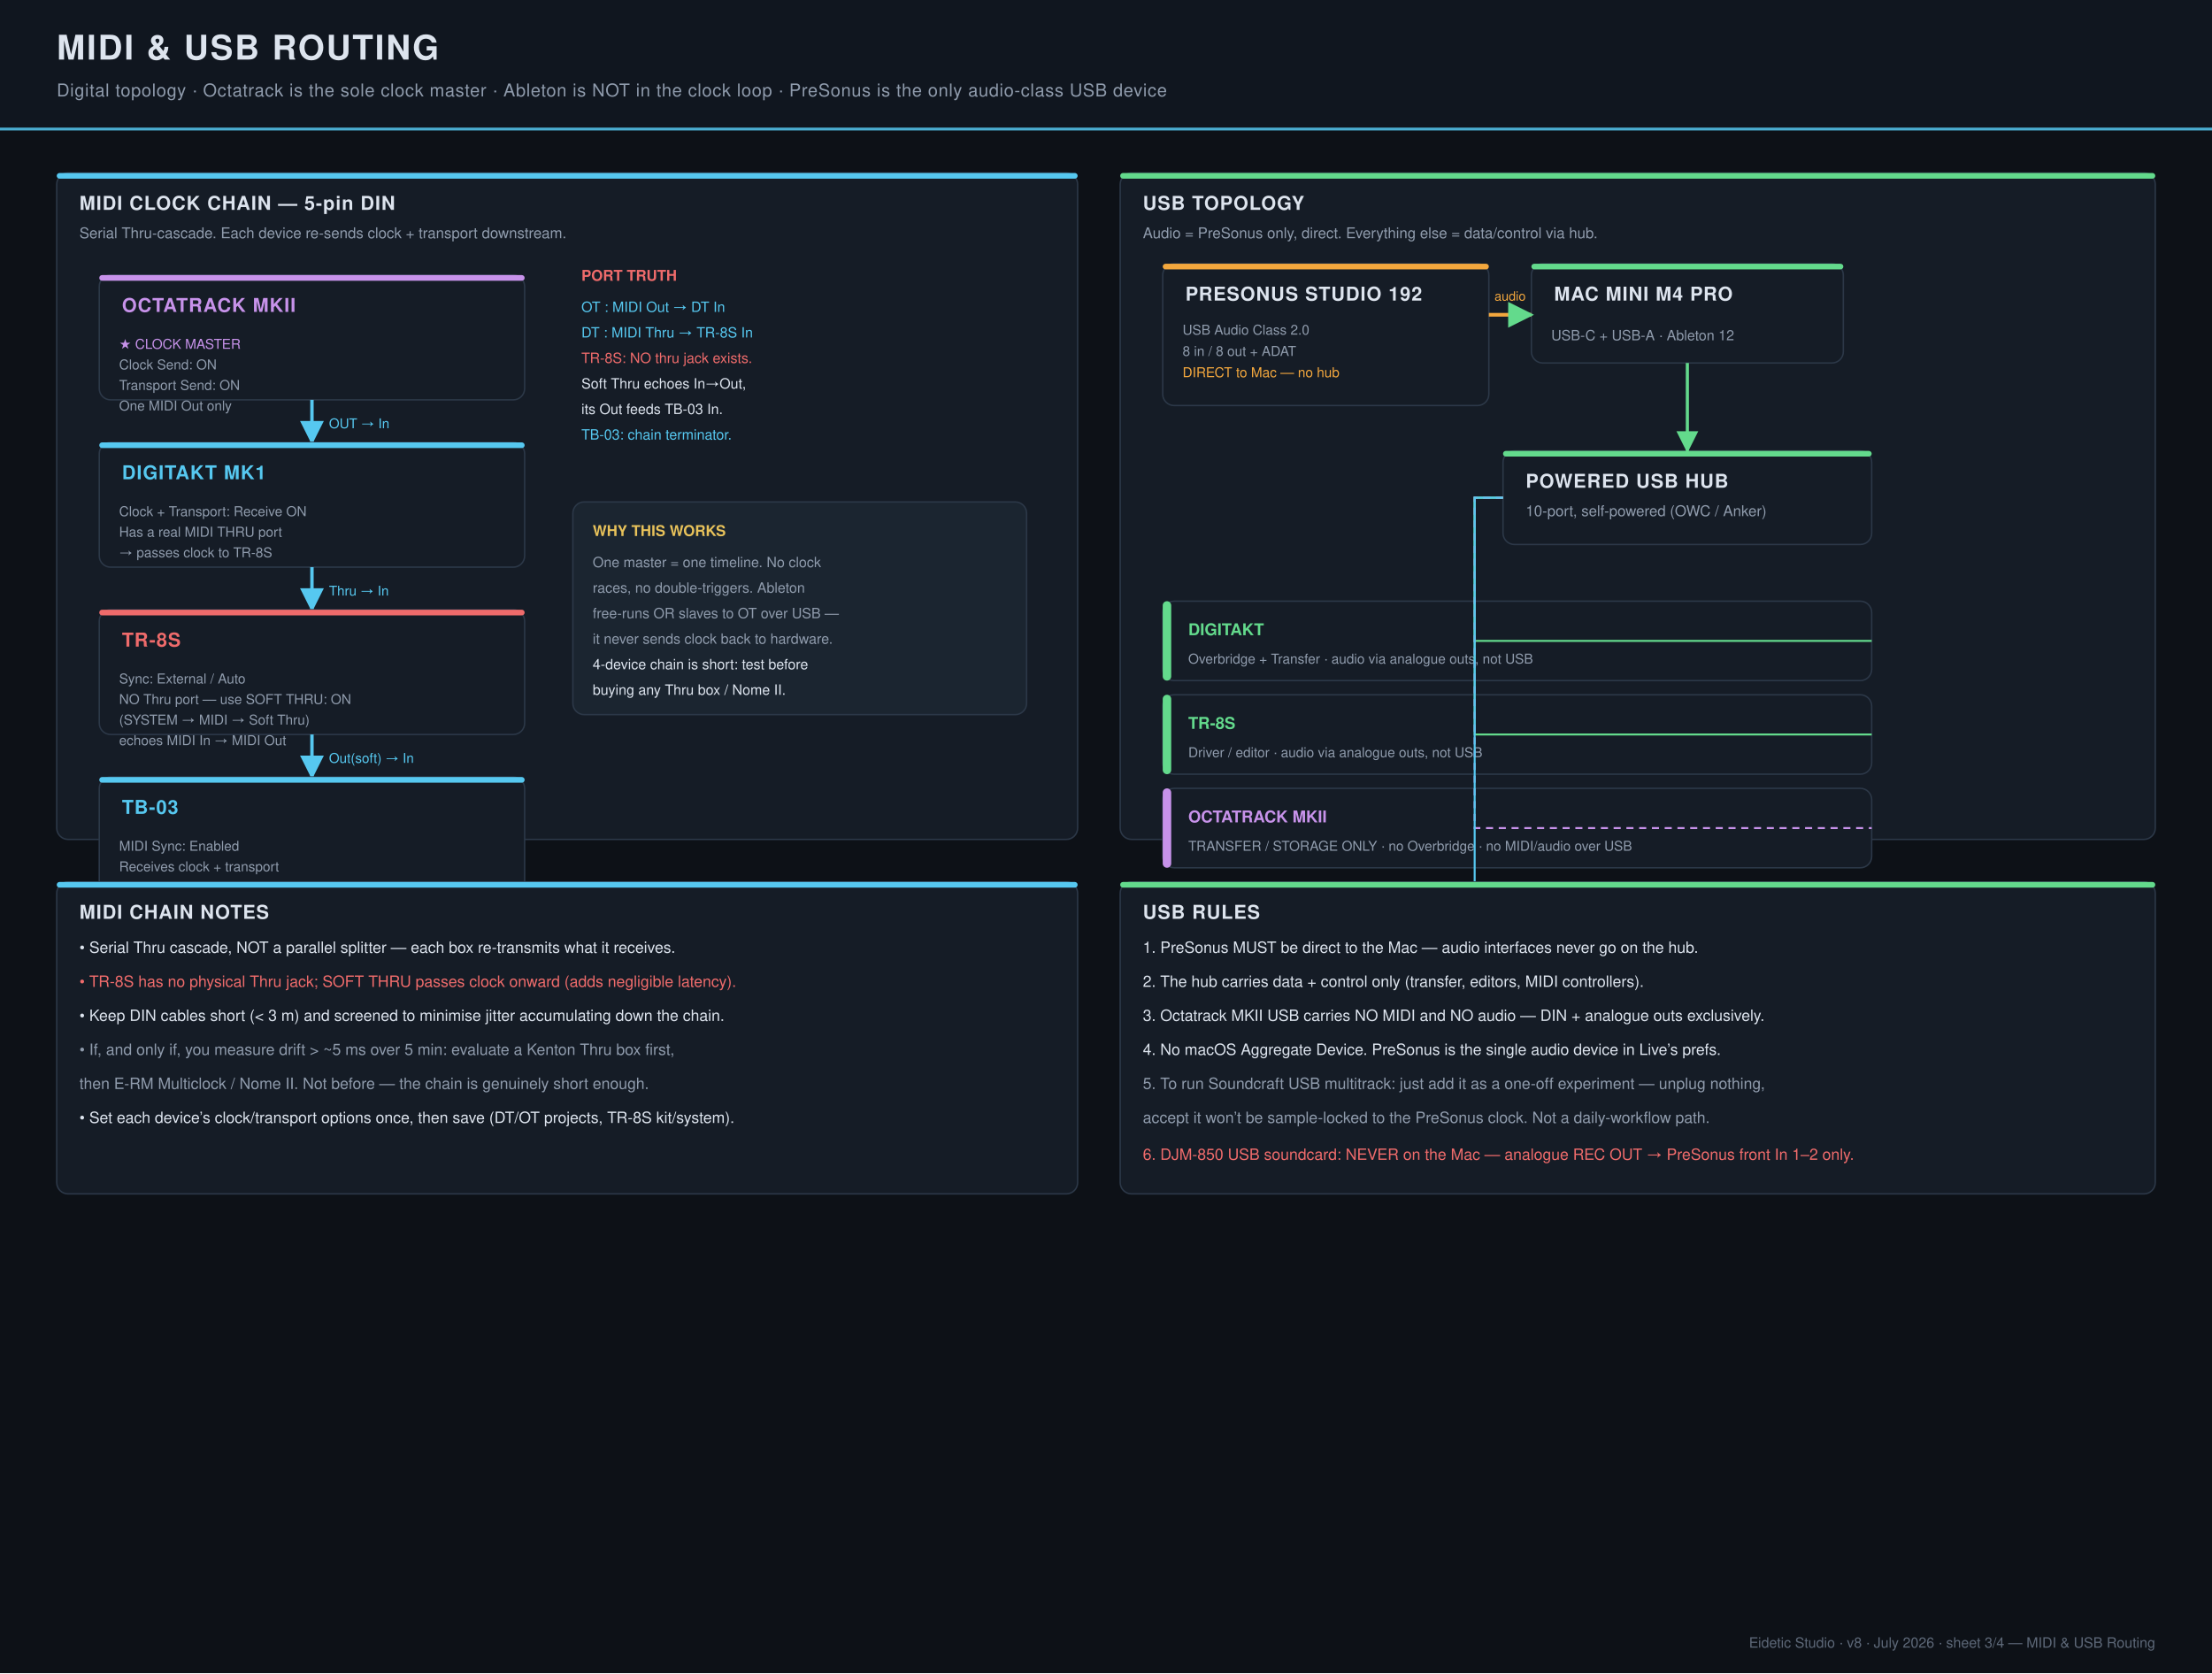
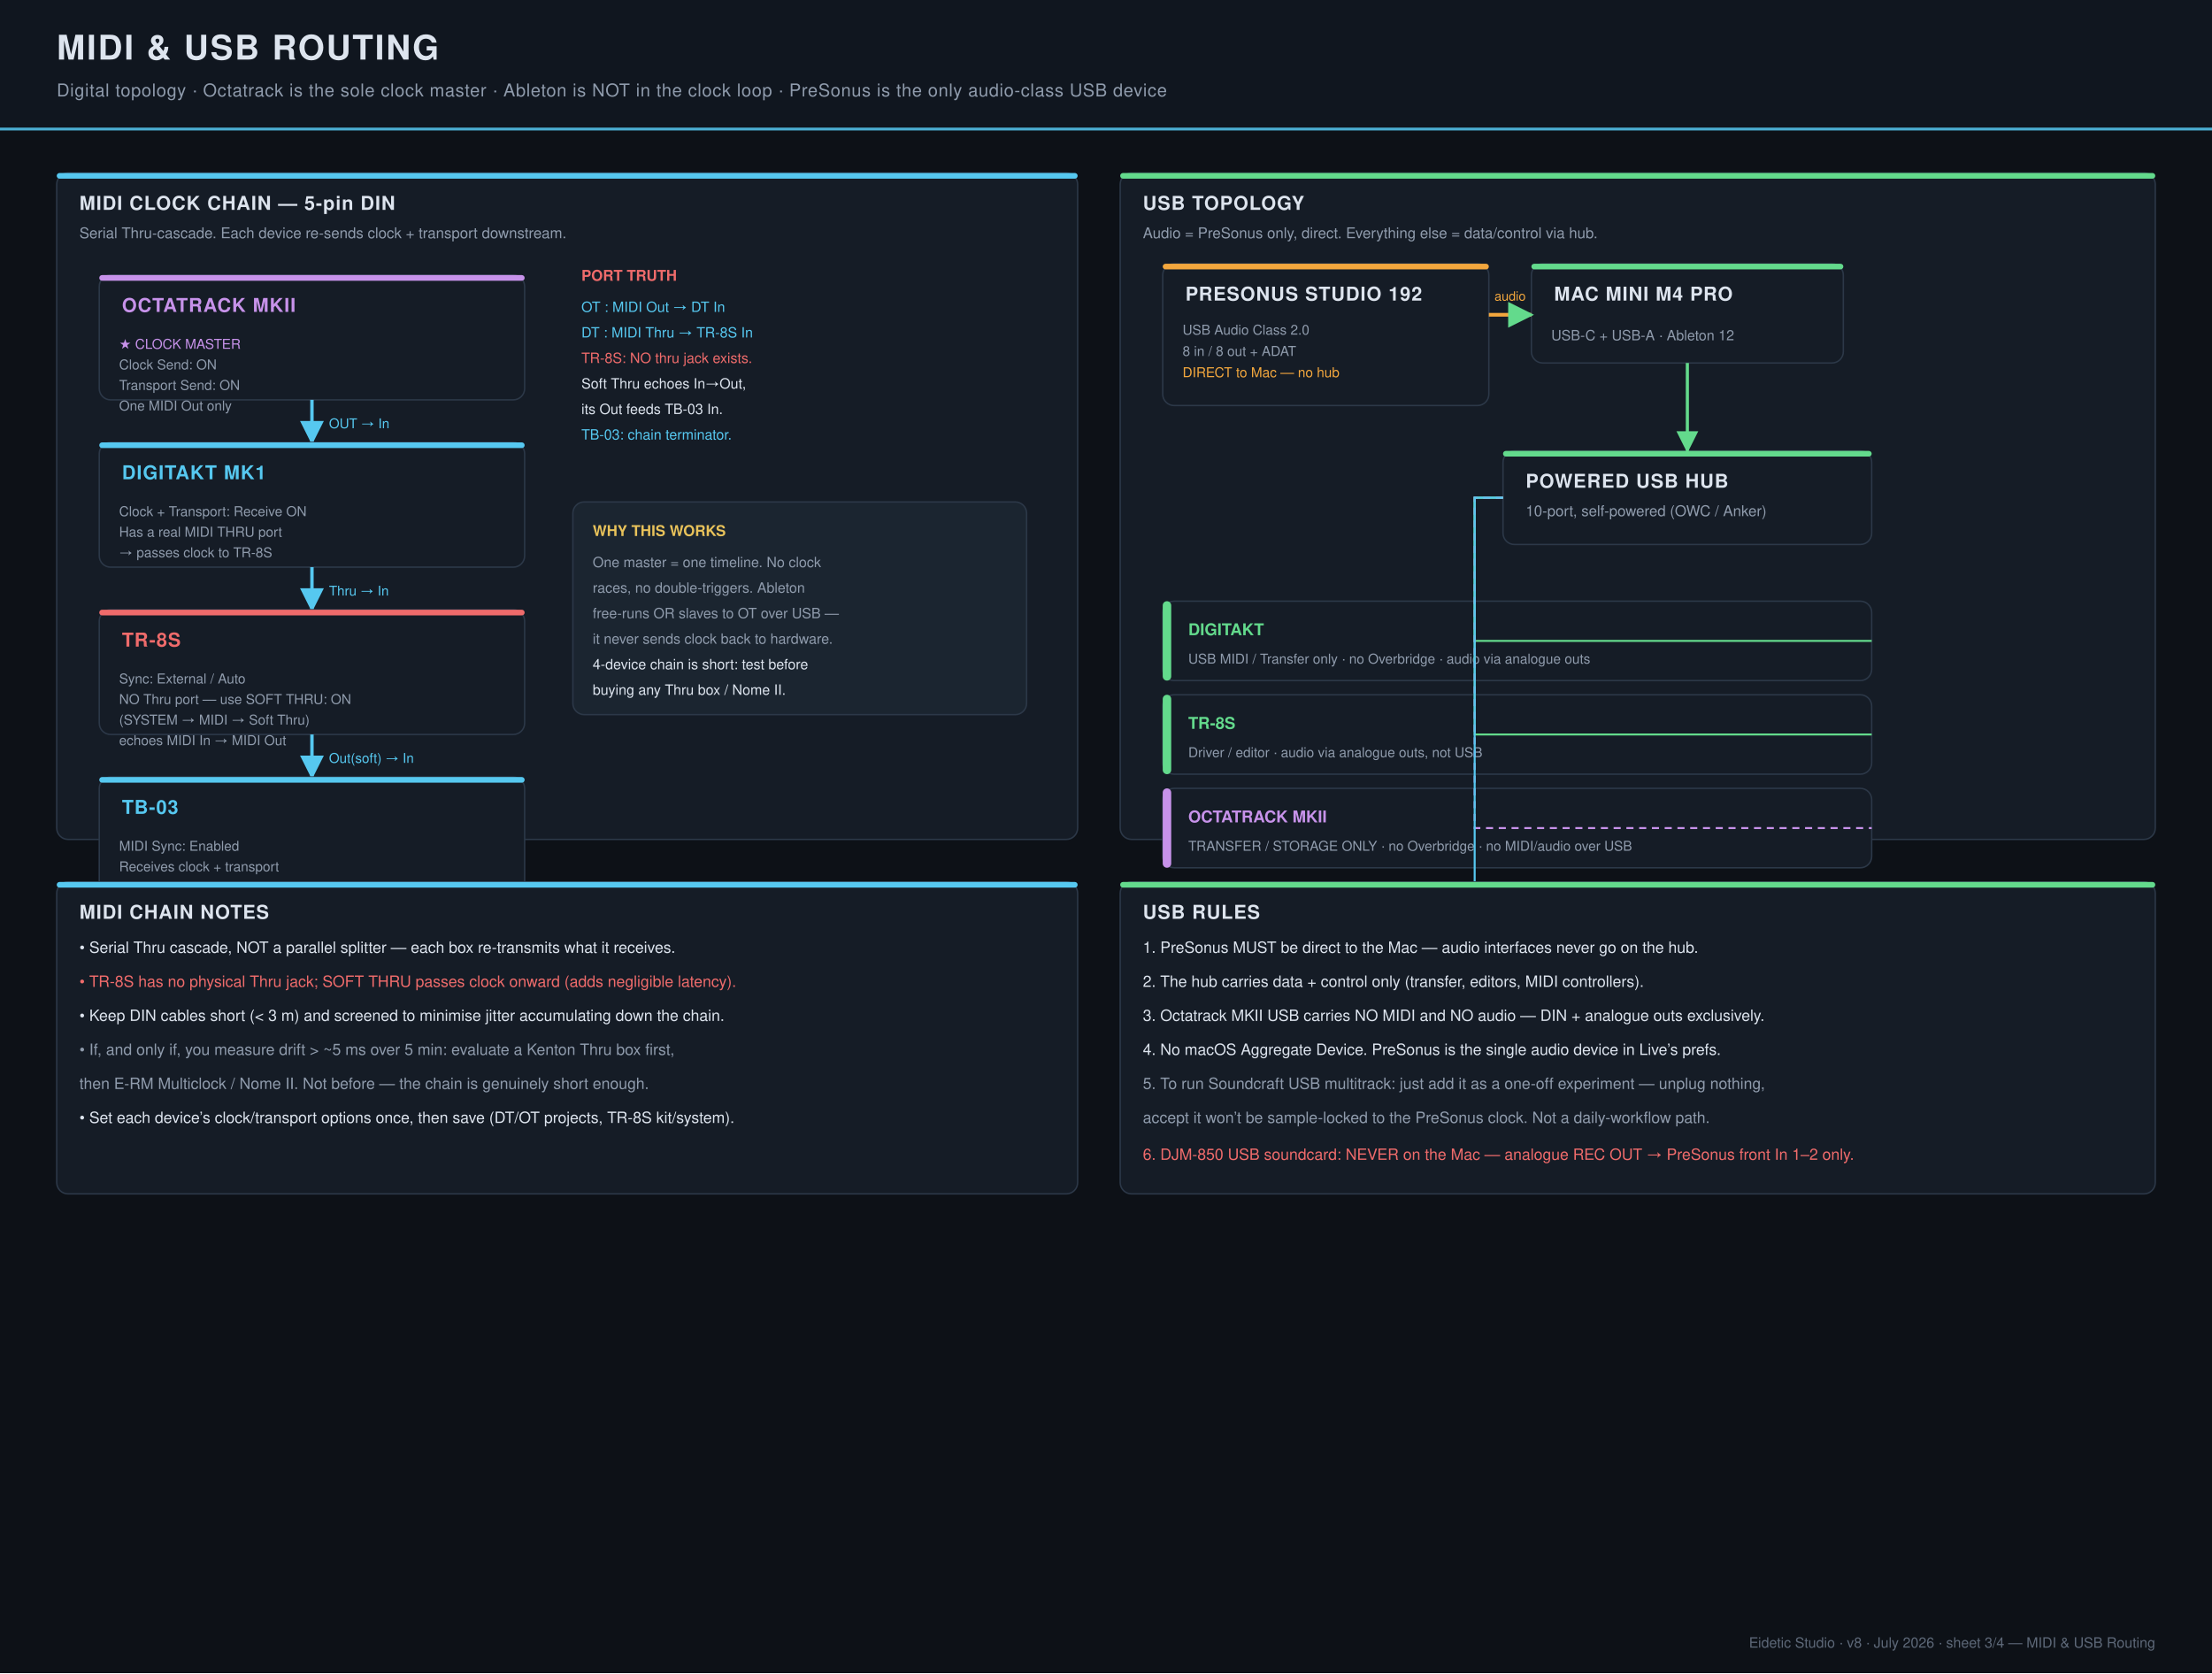
<svg xmlns="http://www.w3.org/2000/svg" width="1560" height="1180" viewBox="0 0 1560 1180" font-family="Helvetica, Arial, sans-serif">
  <rect width="1560" height="1180" fill="#0d1117" />
  <defs>
    <marker id="ah-audio" viewBox="0 0 10 10" refX="9" refY="5" markerWidth="7" markerHeight="7" orient="auto-start-reverse">
      <path d="M0 0 L10 5 L0 10 z" fill="#f3a73d" />
    </marker>
    <marker id="ah-midi" viewBox="0 0 10 10" refX="9" refY="5" markerWidth="7" markerHeight="7" orient="auto-start-reverse">
      <path d="M0 0 L10 5 L0 10 z" fill="#56c8f0" />
    </marker>
    <marker id="ah-usb" viewBox="0 0 10 10" refX="9" refY="5" markerWidth="7" markerHeight="7" orient="auto-start-reverse">
      <path d="M0 0 L10 5 L0 10 z" fill="#63da8c" />
    </marker>
    <marker id="ah-mut" viewBox="0 0 10 10" refX="9" refY="5" markerWidth="7" markerHeight="7" orient="auto-start-reverse">
      <path d="M0 0 L10 5 L0 10 z" fill="#8f9bac" />
    </marker>
    <marker id="ah-warn" viewBox="0 0 10 10" refX="9" refY="5" markerWidth="7" markerHeight="7" orient="auto-start-reverse">
      <path d="M0 0 L10 5 L0 10 z" fill="#ef6b6b" />
    </marker>
    <marker id="ah-master" viewBox="0 0 10 10" refX="9" refY="5" markerWidth="7" markerHeight="7" orient="auto-start-reverse">
      <path d="M0 0 L10 5 L0 10 z" fill="#c792ea" />
    </marker>
  </defs>
  <rect x="0" y="0" width="1560" height="92" fill="#10161f" />
  <rect x="0" y="90" width="1560" height="2" fill="#56c8f0" opacity="0.85" />
  <text x="40" y="42" font-size="24" fill="#dde4ee" font-weight="bold" text-anchor="start" font-family="Helvetica, Arial, sans-serif" letter-spacing="1.2" opacity="1">MIDI &amp; USB ROUTING</text>
  <text x="40" y="68" font-size="12.5" fill="#8f9bac" font-weight="normal" text-anchor="start" font-family="Helvetica, Arial, sans-serif" letter-spacing="0.4" opacity="1">Digital topology · Octatrack is the sole clock master · Ableton is NOT in the clock loop · PreSonus is the only audio-class USB device</text>
  <rect x="40" y="122" width="720" height="470" rx="8" fill="#151c26" stroke="#2c3848" stroke-width="1" opacity="1" />
  <rect x="40" y="122" width="720" height="4" rx="2" fill="#56c8f0" />
  <text x="56" y="148" font-size="13.5" fill="#dde4ee" font-weight="bold" text-anchor="start" font-family="Helvetica, Arial, sans-serif" letter-spacing="0.6" opacity="1">MIDI CLOCK CHAIN — 5-pin DIN</text>
  <text x="56" y="168" font-size="10.5" fill="#8f9bac" font-weight="normal" text-anchor="start" font-family="Helvetica, Arial, sans-serif" opacity="1">Serial Thru-cascade. Each device re-sends clock + transport downstream.</text>
  <rect x="70" y="194" width="300" height="88" rx="8" fill="#151c26" stroke="#2c3848" stroke-width="1" opacity="1" />
  <rect x="70" y="194" width="300" height="4" rx="2" fill="#c792ea" />
  <text x="86" y="220" font-size="13.5" fill="#c792ea" font-weight="bold" text-anchor="start" font-family="Helvetica, Arial, sans-serif" letter-spacing="0.6" opacity="1">OCTATRACK MKII</text>
  <text x="84" y="246" font-size="9.6" fill="#c792ea" font-weight="normal" text-anchor="start" font-family="Helvetica, Arial, sans-serif" opacity="1">★ CLOCK MASTER</text>
  <text x="84" y="260.5" font-size="9.6" fill="#8f9bac" font-weight="normal" text-anchor="start" font-family="Helvetica, Arial, sans-serif" opacity="1">Clock Send: ON</text>
  <text x="84" y="275.0" font-size="9.6" fill="#8f9bac" font-weight="normal" text-anchor="start" font-family="Helvetica, Arial, sans-serif" opacity="1">Transport Send: ON</text>
  <text x="84" y="289.5" font-size="9.6" fill="#8f9bac" font-weight="normal" text-anchor="start" font-family="Helvetica, Arial, sans-serif" opacity="1">One MIDI Out only</text>
  <line x1="220.0" y1="282" x2="220.0" y2="312" stroke="#56c8f0" stroke-width="2.4" marker-end="url(#ah-midi)" />
  <text x="232.0" y="302" font-size="9.5" fill="#56c8f0" font-weight="normal" text-anchor="start" font-family="Helvetica, Arial, sans-serif" opacity="1">OUT → In</text>
  <rect x="70" y="312" width="300" height="88" rx="8" fill="#151c26" stroke="#2c3848" stroke-width="1" opacity="1" />
  <rect x="70" y="312" width="300" height="4" rx="2" fill="#56c8f0" />
  <text x="86" y="338" font-size="13.5" fill="#56c8f0" font-weight="bold" text-anchor="start" font-family="Helvetica, Arial, sans-serif" letter-spacing="0.6" opacity="1">DIGITAKT MK1</text>
  <text x="84" y="364" font-size="9.6" fill="#8f9bac" font-weight="normal" text-anchor="start" font-family="Helvetica, Arial, sans-serif" opacity="1">Clock + Transport: Receive ON</text>
  <text x="84" y="378.5" font-size="9.6" fill="#8f9bac" font-weight="normal" text-anchor="start" font-family="Helvetica, Arial, sans-serif" opacity="1">Has a real MIDI THRU port</text>
  <text x="84" y="393.0" font-size="9.6" fill="#8f9bac" font-weight="normal" text-anchor="start" font-family="Helvetica, Arial, sans-serif" opacity="1">→ passes clock to TR-8S</text>
  <line x1="220.0" y1="400" x2="220.0" y2="430" stroke="#56c8f0" stroke-width="2.4" marker-end="url(#ah-midi)" />
  <text x="232.0" y="420" font-size="9.5" fill="#56c8f0" font-weight="normal" text-anchor="start" font-family="Helvetica, Arial, sans-serif" opacity="1">Thru → In</text>
  <rect x="70" y="430" width="300" height="88" rx="8" fill="#151c26" stroke="#2c3848" stroke-width="1" opacity="1" />
  <rect x="70" y="430" width="300" height="4" rx="2" fill="#ef6b6b" />
  <text x="86" y="456" font-size="13.5" fill="#ef6b6b" font-weight="bold" text-anchor="start" font-family="Helvetica, Arial, sans-serif" letter-spacing="0.6" opacity="1">TR-8S</text>
  <text x="84" y="482" font-size="9.6" fill="#8f9bac" font-weight="normal" text-anchor="start" font-family="Helvetica, Arial, sans-serif" opacity="1">Sync: External / Auto</text>
  <text x="84" y="496.5" font-size="9.6" fill="#8f9bac" font-weight="normal" text-anchor="start" font-family="Helvetica, Arial, sans-serif" opacity="1">NO Thru port — use SOFT THRU: ON</text>
  <text x="84" y="511.0" font-size="9.6" fill="#8f9bac" font-weight="normal" text-anchor="start" font-family="Helvetica, Arial, sans-serif" opacity="1">(SYSTEM → MIDI → Soft Thru)</text>
  <text x="84" y="525.5" font-size="9.6" fill="#8f9bac" font-weight="normal" text-anchor="start" font-family="Helvetica, Arial, sans-serif" opacity="1">echoes MIDI In → MIDI Out</text>
  <line x1="220.0" y1="518" x2="220.0" y2="548" stroke="#56c8f0" stroke-width="2.4" marker-end="url(#ah-midi)" />
  <text x="232.0" y="538" font-size="9.5" fill="#56c8f0" font-weight="normal" text-anchor="start" font-family="Helvetica, Arial, sans-serif" opacity="1">Out(soft) → In</text>
  <rect x="70" y="548" width="300" height="88" rx="8" fill="#151c26" stroke="#2c3848" stroke-width="1" opacity="1" />
  <rect x="70" y="548" width="300" height="4" rx="2" fill="#56c8f0" />
  <text x="86" y="574" font-size="13.5" fill="#56c8f0" font-weight="bold" text-anchor="start" font-family="Helvetica, Arial, sans-serif" letter-spacing="0.6" opacity="1">TB-03</text>
  <text x="84" y="600" font-size="9.6" fill="#8f9bac" font-weight="normal" text-anchor="start" font-family="Helvetica, Arial, sans-serif" opacity="1">MIDI Sync: Enabled</text>
  <text x="84" y="614.5" font-size="9.6" fill="#8f9bac" font-weight="normal" text-anchor="start" font-family="Helvetica, Arial, sans-serif" opacity="1">Receives clock + transport</text>
  <text x="84" y="629.0" font-size="9.6" fill="#8f9bac" font-weight="normal" text-anchor="start" font-family="Helvetica, Arial, sans-serif" opacity="1">End of chain — no Thru needed</text>
  <text x="410" y="198" font-size="10.5" fill="#ef6b6b" font-weight="bold" text-anchor="start" font-family="Helvetica, Arial, sans-serif" opacity="1">PORT TRUTH</text>
  <text x="410" y="220" font-size="10" fill="#56c8f0" font-weight="normal" text-anchor="start" font-family="Helvetica, Arial, sans-serif" opacity="1">OT  : MIDI Out  → DT In</text>
  <text x="410" y="238" font-size="10" fill="#56c8f0" font-weight="normal" text-anchor="start" font-family="Helvetica, Arial, sans-serif" opacity="1">DT  : MIDI Thru → TR-8S In</text>
  <text x="410" y="256" font-size="10" fill="#ef6b6b" font-weight="normal" text-anchor="start" font-family="Helvetica, Arial, sans-serif" opacity="1">TR-8S: NO thru jack exists.</text>
  <text x="410" y="274" font-size="10" fill="#dde4ee" font-weight="normal" text-anchor="start" font-family="Helvetica, Arial, sans-serif" opacity="1">       Soft Thru echoes In→Out,</text>
  <text x="410" y="292" font-size="10" fill="#dde4ee" font-weight="normal" text-anchor="start" font-family="Helvetica, Arial, sans-serif" opacity="1">       its Out feeds TB-03 In.</text>
  <text x="410" y="310" font-size="10" fill="#56c8f0" font-weight="normal" text-anchor="start" font-family="Helvetica, Arial, sans-serif" opacity="1">TB-03: chain terminator.</text>
  <rect x="404" y="354" width="320" height="150" rx="8" fill="#1b2530" stroke="#2c3848" stroke-width="1" opacity="1" />
  <text x="418" y="378" font-size="10.5" fill="#e8c25a" font-weight="bold" text-anchor="start" font-family="Helvetica, Arial, sans-serif" opacity="1">WHY THIS WORKS</text>
  <text x="418" y="400" font-size="10" fill="#8f9bac" font-weight="normal" text-anchor="start" font-family="Helvetica, Arial, sans-serif" opacity="1">One master = one timeline. No clock</text>
  <text x="418" y="418" font-size="10" fill="#8f9bac" font-weight="normal" text-anchor="start" font-family="Helvetica, Arial, sans-serif" opacity="1">races, no double-triggers. Ableton</text>
  <text x="418" y="436" font-size="10" fill="#8f9bac" font-weight="normal" text-anchor="start" font-family="Helvetica, Arial, sans-serif" opacity="1">free-runs OR slaves to OT over USB —</text>
  <text x="418" y="454" font-size="10" fill="#8f9bac" font-weight="normal" text-anchor="start" font-family="Helvetica, Arial, sans-serif" opacity="1">it never sends clock back to hardware.</text>
  <text x="418" y="472" font-size="10" fill="#dde4ee" font-weight="normal" text-anchor="start" font-family="Helvetica, Arial, sans-serif" opacity="1">4-device chain is short: test before</text>
  <text x="418" y="490" font-size="10" fill="#dde4ee" font-weight="normal" text-anchor="start" font-family="Helvetica, Arial, sans-serif" opacity="1">buying any Thru box / Nome II.</text>
  <rect x="790" y="122" width="730" height="470" rx="8" fill="#151c26" stroke="#2c3848" stroke-width="1" opacity="1" />
  <rect x="790" y="122" width="730" height="4" rx="2" fill="#63da8c" />
  <text x="806" y="148" font-size="13.5" fill="#dde4ee" font-weight="bold" text-anchor="start" font-family="Helvetica, Arial, sans-serif" letter-spacing="0.6" opacity="1">USB TOPOLOGY</text>
  <text x="806" y="168" font-size="10.5" fill="#8f9bac" font-weight="normal" text-anchor="start" font-family="Helvetica, Arial, sans-serif" opacity="1">Audio = PreSonus only, direct. Everything else = data/control via hub.</text>
  <rect x="1080" y="186" width="220" height="70" rx="8" fill="#151c26" stroke="#2c3848" stroke-width="1" opacity="1" />
  <rect x="1080" y="186" width="220" height="4" rx="2" fill="#63da8c" />
  <text x="1096" y="212" font-size="13.5" fill="#dde4ee" font-weight="bold" text-anchor="start" font-family="Helvetica, Arial, sans-serif" letter-spacing="0.6" opacity="1">MAC MINI M4 PRO</text>
  <text x="1094" y="240" font-size="10" fill="#8f9bac" font-weight="normal" text-anchor="start" font-family="Helvetica, Arial, sans-serif" opacity="1">USB-C + USB-A · Ableton 12</text>
  <rect x="820" y="186" width="230" height="100" rx="8" fill="#151c26" stroke="#2c3848" stroke-width="1" opacity="1" />
  <rect x="820" y="186" width="230" height="4" rx="2" fill="#f3a73d" />
  <text x="836" y="212" font-size="13.5" fill="#dde4ee" font-weight="bold" text-anchor="start" font-family="Helvetica, Arial, sans-serif" letter-spacing="0.6" opacity="1">PRESONUS STUDIO 192</text>
  <text x="834" y="236" font-size="9.6" fill="#8f9bac" font-weight="normal" text-anchor="start" font-family="Helvetica, Arial, sans-serif" opacity="1">USB Audio Class 2.0</text>
  <text x="834" y="251" font-size="9.6" fill="#8f9bac" font-weight="normal" text-anchor="start" font-family="Helvetica, Arial, sans-serif" opacity="1">8 in / 8 out + ADAT</text>
  <text x="834" y="266" font-size="9.6" fill="#f3a73d" font-weight="normal" text-anchor="start" font-family="Helvetica, Arial, sans-serif" opacity="1">DIRECT to Mac — no hub</text>
  <line x1="1050" y1="222" x2="1080" y2="222" stroke="#f3a73d" stroke-width="2.6" marker-end="url(#ah-usb)" />
  <text x="1065.0" y="212" font-size="9" fill="#f3a73d" font-weight="normal" text-anchor="middle" font-family="Helvetica, Arial, sans-serif" opacity="1">audio</text>
  <rect x="1060" y="318" width="260" height="66" rx="8" fill="#151c26" stroke="#2c3848" stroke-width="1" opacity="1" />
  <rect x="1060" y="318" width="260" height="4" rx="2" fill="#63da8c" />
  <text x="1076" y="344" font-size="13.5" fill="#dde4ee" font-weight="bold" text-anchor="start" font-family="Helvetica, Arial, sans-serif" letter-spacing="0.6" opacity="1">POWERED USB HUB</text>
  <text x="1076" y="364" font-size="10.5" fill="#8f9bac" font-weight="normal" text-anchor="start" font-family="Helvetica, Arial, sans-serif" opacity="1">10-port, self-powered (OWC / Anker)</text>
  <line x1="1190.0" y1="256" x2="1190.0" y2="318" stroke="#63da8c" stroke-width="2.2" marker-end="url(#ah-usb)" />
  <rect x="820" y="424" width="500" height="56" rx="8" fill="#151c26" stroke="#2c3848" stroke-width="1" opacity="1" />
  <rect x="820" y="424" width="6" height="56" rx="3" fill="#63da8c" />
  <text x="838" y="448" font-size="11.5" fill="#63da8c" font-weight="bold" text-anchor="start" font-family="Helvetica, Arial, sans-serif" opacity="1">DIGITAKT</text>
-   <text x="838" y="468" font-size="9.6" fill="#8f9bac" font-weight="normal" text-anchor="start" font-family="Helvetica, Arial, sans-serif" opacity="1">Overbridge + Transfer · audio via analogue outs, not USB</text>
+   <text x="838" y="468" font-size="9.6" fill="#8f9bac" font-weight="normal" text-anchor="start" font-family="Helvetica, Arial, sans-serif" opacity="1">USB MIDI / Transfer only · no Overbridge · audio via analogue outs</text>
  <path d="M 1060 351 L 1040 351 L 1040 452 L 1320 452 L 1320 452" fill="none" stroke="#63da8c" stroke-width="1.4" />
  <rect x="820" y="490" width="500" height="56" rx="8" fill="#151c26" stroke="#2c3848" stroke-width="1" opacity="1" />
  <rect x="820" y="490" width="6" height="56" rx="3" fill="#63da8c" />
  <text x="838" y="514" font-size="11.5" fill="#63da8c" font-weight="bold" text-anchor="start" font-family="Helvetica, Arial, sans-serif" opacity="1">TR-8S</text>
  <text x="838" y="534" font-size="9.6" fill="#8f9bac" font-weight="normal" text-anchor="start" font-family="Helvetica, Arial, sans-serif" opacity="1">Driver / editor · audio via analogue outs, not USB</text>
  <path d="M 1060 351 L 1040 351 L 1040 518 L 1320 518 L 1320 518" fill="none" stroke="#63da8c" stroke-width="1.4" />
  <rect x="820" y="556" width="500" height="56" rx="8" fill="#151c26" stroke="#2c3848" stroke-width="1" opacity="1" />
  <rect x="820" y="556" width="6" height="56" rx="3" fill="#c792ea" />
  <text x="838" y="580" font-size="11.5" fill="#c792ea" font-weight="bold" text-anchor="start" font-family="Helvetica, Arial, sans-serif" opacity="1">OCTATRACK MKII</text>
  <text x="838" y="600" font-size="9.6" fill="#8f9bac" font-weight="normal" text-anchor="start" font-family="Helvetica, Arial, sans-serif" opacity="1">TRANSFER / STORAGE ONLY · no Overbridge · no MIDI/audio over USB</text>
  <path d="M 1060 351 L 1040 351 L 1040 584 L 1320 584 L 1320 584" fill="none" stroke="#c792ea" stroke-width="1.4" stroke-dasharray="5,4" />
  <rect x="820" y="622" width="500" height="56" rx="8" fill="#151c26" stroke="#2c3848" stroke-width="1" opacity="1" />
  <rect x="820" y="622" width="6" height="56" rx="3" fill="#56c8f0" />
  <text x="838" y="646" font-size="11.5" fill="#56c8f0" font-weight="bold" text-anchor="start" font-family="Helvetica, Arial, sans-serif" opacity="1">MINILAB 3</text>
  <text x="838" y="666" font-size="9.6" fill="#8f9bac" font-weight="normal" text-anchor="start" font-family="Helvetica, Arial, sans-serif" opacity="1">MIDI controller → Ableton · no audio function</text>
  <path d="M 1060 351 L 1040 351 L 1040 650 L 1320 650 L 1320 650" fill="none" stroke="#56c8f0" stroke-width="1.4" />
  <rect x="820" y="692" width="500" height="50" rx="8" fill="#1b2530" stroke="#2c3848" stroke-width="1" opacity="1" />
  <text x="838" y="714" font-size="10.5" fill="#5d6878" font-weight="bold" text-anchor="start" font-family="Helvetica, Arial, sans-serif" opacity="1">SOUNDCRAFT MTK USB</text>
  <text x="838" y="732" font-size="9.6" fill="#5d6878" font-weight="normal" text-anchor="start" font-family="Helvetica, Arial, sans-serif" opacity="1">14-in/12-out interface — UNPLUGGED for normal work. Multitrack experiments only.</text>
  <rect x="40" y="622" width="720" height="220" rx="8" fill="#151c26" stroke="#2c3848" stroke-width="1" opacity="1" />
  <rect x="40" y="622" width="720" height="4" rx="2" fill="#56c8f0" />
  <text x="56" y="648" font-size="13.5" fill="#dde4ee" font-weight="bold" text-anchor="start" font-family="Helvetica, Arial, sans-serif" letter-spacing="0.6" opacity="1">MIDI CHAIN NOTES</text>
  <text x="56" y="672" font-size="11" fill="#dde4ee" font-weight="normal" text-anchor="start" font-family="Helvetica, Arial, sans-serif" opacity="1">• Serial Thru cascade, NOT a parallel splitter — each box re-transmits what it receives.</text>
  <text x="56" y="696" font-size="11" fill="#ef6b6b" font-weight="normal" text-anchor="start" font-family="Helvetica, Arial, sans-serif" opacity="1">• TR-8S has no physical Thru jack; SOFT THRU passes clock onward (adds negligible latency).</text>
  <text x="56" y="720" font-size="11" fill="#dde4ee" font-weight="normal" text-anchor="start" font-family="Helvetica, Arial, sans-serif" opacity="1">• Keep DIN cables short (&lt; 3 m) and screened to minimise jitter accumulating down the chain.</text>
  <text x="56" y="744" font-size="11" fill="#8f9bac" font-weight="normal" text-anchor="start" font-family="Helvetica, Arial, sans-serif" opacity="1">• If, and only if, you measure drift &gt; ~5 ms over 5 min: evaluate a Kenton Thru box first,</text>
  <text x="56" y="768" font-size="11" fill="#8f9bac" font-weight="normal" text-anchor="start" font-family="Helvetica, Arial, sans-serif" opacity="1">   then E-RM Multiclock / Nome II. Not before — the chain is genuinely short enough.</text>
  <text x="56" y="792" font-size="11" fill="#dde4ee" font-weight="normal" text-anchor="start" font-family="Helvetica, Arial, sans-serif" opacity="1">• Set each device’s clock/transport options once, then save (DT/OT projects, TR-8S kit/system).</text>
  <rect x="790" y="622" width="730" height="220" rx="8" fill="#151c26" stroke="#2c3848" stroke-width="1" opacity="1" />
  <rect x="790" y="622" width="730" height="4" rx="2" fill="#63da8c" />
  <text x="806" y="648" font-size="13.5" fill="#dde4ee" font-weight="bold" text-anchor="start" font-family="Helvetica, Arial, sans-serif" letter-spacing="0.6" opacity="1">USB RULES</text>
  <text x="806" y="672" font-size="11" fill="#dde4ee" font-weight="normal" text-anchor="start" font-family="Helvetica, Arial, sans-serif" opacity="1">1. PreSonus MUST be direct to the Mac — audio interfaces never go on the hub.</text>
  <text x="806" y="696" font-size="11" fill="#dde4ee" font-weight="normal" text-anchor="start" font-family="Helvetica, Arial, sans-serif" opacity="1">2. The hub carries data + control only (transfer, editors, MIDI controllers).</text>
  <text x="806" y="720" font-size="11" fill="#dde4ee" font-weight="normal" text-anchor="start" font-family="Helvetica, Arial, sans-serif" opacity="1">3. Octatrack MKII USB carries NO MIDI and NO audio — DIN + analogue outs exclusively.</text>
  <text x="806" y="744" font-size="11" fill="#dde4ee" font-weight="normal" text-anchor="start" font-family="Helvetica, Arial, sans-serif" opacity="1">4. No macOS Aggregate Device. PreSonus is the single audio device in Live’s prefs.</text>
  <text x="806" y="768" font-size="11" fill="#8f9bac" font-weight="normal" text-anchor="start" font-family="Helvetica, Arial, sans-serif" opacity="1">5. To run Soundcraft USB multitrack: just add it as a one-off experiment — unplug nothing,</text>
  <text x="806" y="792" font-size="11" fill="#8f9bac" font-weight="normal" text-anchor="start" font-family="Helvetica, Arial, sans-serif" opacity="1">   accept it won’t be sample-locked to the PreSonus clock. Not a daily-workflow path.</text>
  <text x="806" y="818" font-size="11" fill="#ef6b6b" font-weight="normal" text-anchor="start" font-family="Helvetica, Arial, sans-serif" opacity="1">6. DJM-850 USB soundcard: NEVER on the Mac — analogue REC OUT → PreSonus front In 1–2 only.</text>
  <text x="1520" y="1162" font-size="10" fill="#5d6878" font-weight="normal" text-anchor="end" font-family="Helvetica, Arial, sans-serif" opacity="1">Eidetic Studio · v8 · July 2026 · sheet 3/4 — MIDI &amp; USB Routing</text>
</svg>
